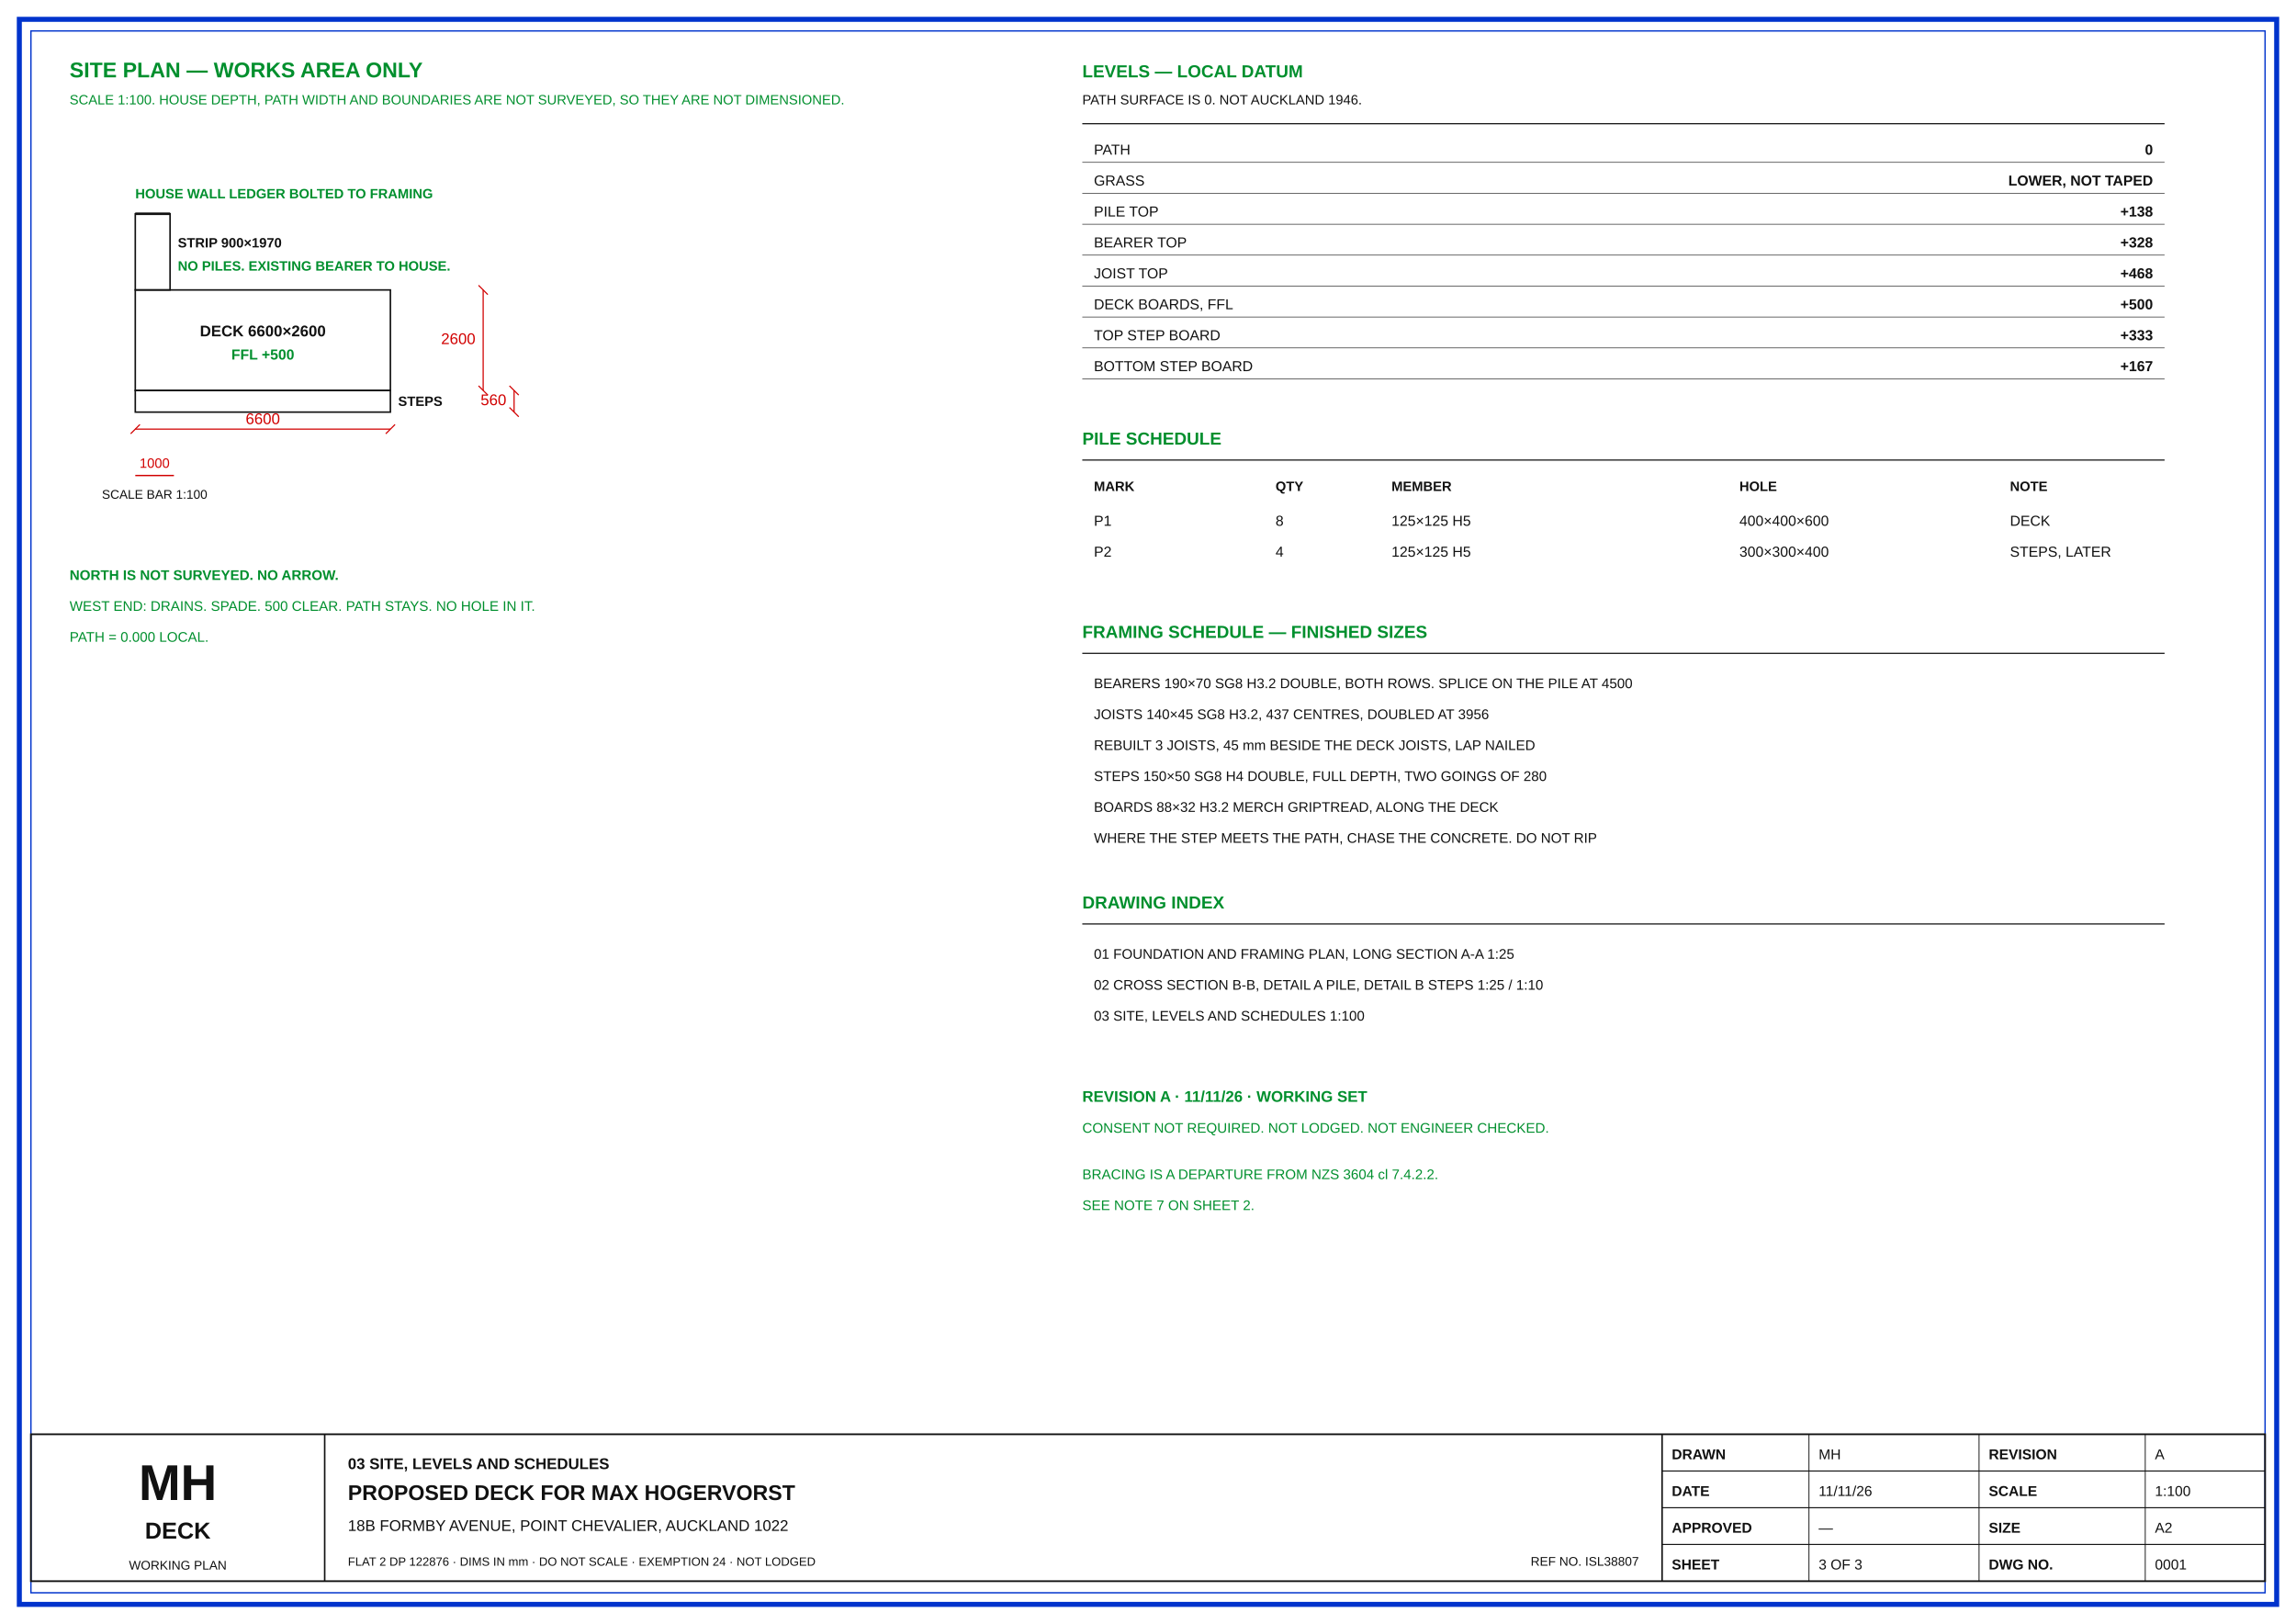
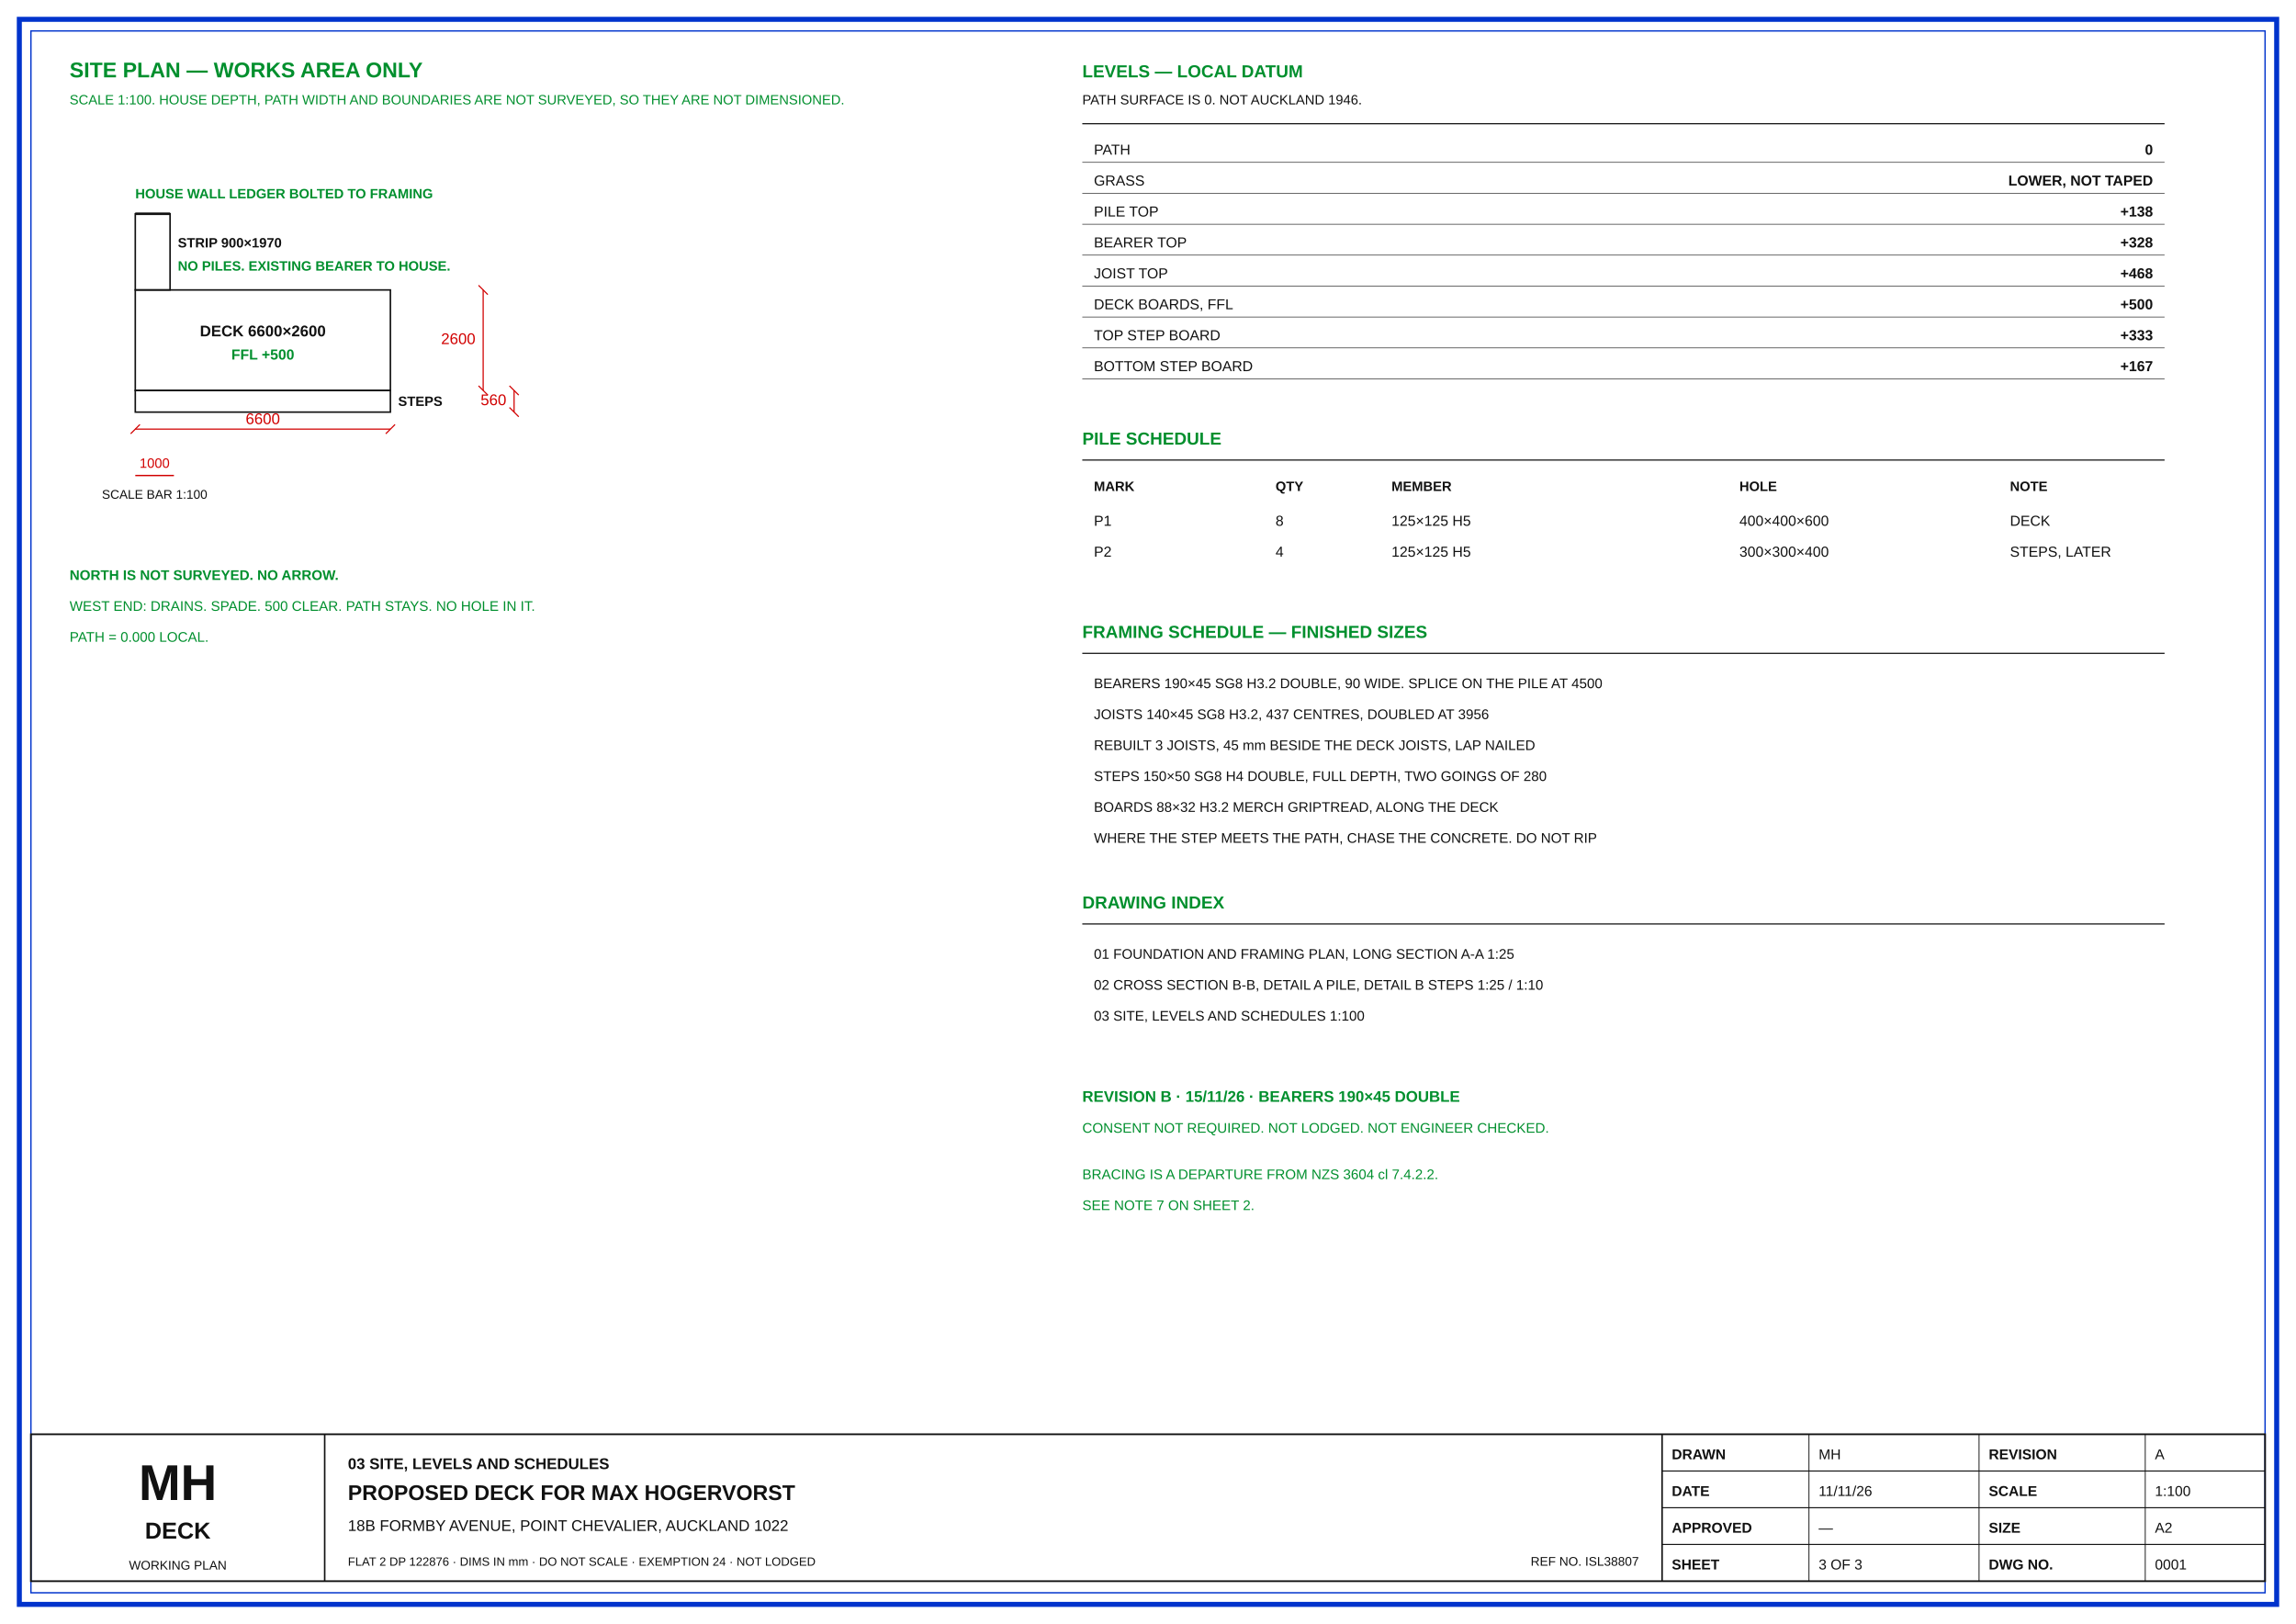
<svg xmlns="http://www.w3.org/2000/svg" viewBox="0 0 1188 840" role="img" aria-label="Sheet 3. Site of the works, levels and schedules. Ref ISL38807. Consent exempt, not lodged. Boundaries not surveyed.">
  <style>text{font-family:Arial,Helvetica,sans-serif}</style>
  <rect x="10.00" y="10.00" width="1168.00" height="820.00" fill="none" stroke="#0033cc" stroke-width="2.6" />
  <rect x="16.00" y="16.00" width="1156.00" height="808.00" fill="none" stroke="#0033cc" stroke-width="0.7" />
  <rect x="16.00" y="742.00" width="1156.00" height="76.00" fill="none" stroke="#111111" stroke-width="0.9" />
  <line x1="168.00" y1="742.00" x2="168.00" y2="818.00" stroke="#111111" stroke-width="0.8" fill="none" />
  <line x1="860.00" y1="742.00" x2="860.00" y2="818.00" stroke="#111111" stroke-width="0.8" fill="none" />
  <text x="92.00" y="776.00" font-size="26" font-weight="700" text-anchor="middle" fill="#111111">MH</text>
  <text x="92.00" y="796.00" font-size="12" font-weight="700" text-anchor="middle" fill="#111111">DECK</text>
  <text x="92.00" y="812.00" font-size="6.5" font-weight="500" text-anchor="middle" fill="#111111">WORKING PLAN</text>
  <text x="180.00" y="760.00" font-size="8" font-weight="700" text-anchor="start" fill="#111111">03  SITE, LEVELS AND SCHEDULES</text>
  <text x="180.00" y="776.00" font-size="11" font-weight="700" text-anchor="start" fill="#111111">PROPOSED DECK FOR MAX HOGERVORST</text>
  <text x="180.00" y="792.00" font-size="8" font-weight="500" text-anchor="start" fill="#111111">18B FORMBY AVENUE, POINT CHEVALIER, AUCKLAND 1022</text>
  <text x="180.00" y="810.00" font-size="6.2" font-weight="400" text-anchor="start" fill="#111111">FLAT 2 DP 122876 · DIMS IN mm · DO NOT SCALE · EXEMPTION 24 · NOT LODGED</text>
  <line x1="936.00" y1="742.00" x2="936.00" y2="761.00" stroke="#111111" stroke-width="0.45" fill="none" />
  <line x1="1024.00" y1="742.00" x2="1024.00" y2="761.00" stroke="#111111" stroke-width="0.45" fill="none" />
  <line x1="1110.00" y1="742.00" x2="1110.00" y2="761.00" stroke="#111111" stroke-width="0.45" fill="none" />
  <text x="865.00" y="754.92" font-size="7.4" font-weight="650" text-anchor="start" fill="#111111">DRAWN</text>
  <text x="941.00" y="754.92" font-size="7.4" font-weight="500" text-anchor="start" fill="#111111">MH</text>
  <text x="1029.00" y="754.92" font-size="7.4" font-weight="650" text-anchor="start" fill="#111111">REVISION</text>
  <text x="1115.00" y="754.92" font-size="7.4" font-weight="500" text-anchor="start" fill="#111111">A</text>
  <line x1="860.00" y1="761.00" x2="1172.00" y2="761.00" stroke="#111111" stroke-width="0.55" fill="none" />
  <line x1="936.00" y1="761.00" x2="936.00" y2="780.00" stroke="#111111" stroke-width="0.45" fill="none" />
  <line x1="1024.00" y1="761.00" x2="1024.00" y2="780.00" stroke="#111111" stroke-width="0.45" fill="none" />
  <line x1="1110.00" y1="761.00" x2="1110.00" y2="780.00" stroke="#111111" stroke-width="0.45" fill="none" />
  <text x="865.00" y="773.92" font-size="7.4" font-weight="650" text-anchor="start" fill="#111111">DATE</text>
  <text x="941.00" y="773.92" font-size="7.4" font-weight="500" text-anchor="start" fill="#111111">11/11/26</text>
  <text x="1029.00" y="773.92" font-size="7.4" font-weight="650" text-anchor="start" fill="#111111">SCALE</text>
  <text x="1115.00" y="773.92" font-size="7.4" font-weight="500" text-anchor="start" fill="#111111">1:100</text>
  <line x1="860.00" y1="780.00" x2="1172.00" y2="780.00" stroke="#111111" stroke-width="0.55" fill="none" />
  <line x1="936.00" y1="780.00" x2="936.00" y2="799.00" stroke="#111111" stroke-width="0.45" fill="none" />
  <line x1="1024.00" y1="780.00" x2="1024.00" y2="799.00" stroke="#111111" stroke-width="0.45" fill="none" />
  <line x1="1110.00" y1="780.00" x2="1110.00" y2="799.00" stroke="#111111" stroke-width="0.45" fill="none" />
  <text x="865.00" y="792.92" font-size="7.4" font-weight="650" text-anchor="start" fill="#111111">APPROVED</text>
  <text x="941.00" y="792.92" font-size="7.4" font-weight="500" text-anchor="start" fill="#111111">—</text>
  <text x="1029.00" y="792.92" font-size="7.4" font-weight="650" text-anchor="start" fill="#111111">SIZE</text>
  <text x="1115.00" y="792.92" font-size="7.4" font-weight="500" text-anchor="start" fill="#111111">A2</text>
  <line x1="860.00" y1="799.00" x2="1172.00" y2="799.00" stroke="#111111" stroke-width="0.55" fill="none" />
  <line x1="936.00" y1="799.00" x2="936.00" y2="818.00" stroke="#111111" stroke-width="0.45" fill="none" />
  <line x1="1024.00" y1="799.00" x2="1024.00" y2="818.00" stroke="#111111" stroke-width="0.45" fill="none" />
  <line x1="1110.00" y1="799.00" x2="1110.00" y2="818.00" stroke="#111111" stroke-width="0.45" fill="none" />
  <text x="865.00" y="811.92" font-size="7.4" font-weight="650" text-anchor="start" fill="#111111">SHEET</text>
  <text x="941.00" y="811.92" font-size="7.4" font-weight="500" text-anchor="start" fill="#111111">3 OF 3</text>
  <text x="1029.00" y="811.92" font-size="7.4" font-weight="650" text-anchor="start" fill="#111111">DWG NO.</text>
  <text x="1115.00" y="811.92" font-size="7.4" font-weight="500" text-anchor="start" fill="#111111">0001</text>
  <text x="848.00" y="810.00" font-size="6.5" font-weight="500" text-anchor="end" fill="#111111">REF NO. ISL38807</text>
  <text x="36.00" y="40.00" font-size="11" font-weight="700" text-anchor="start" fill="#008f2d">SITE PLAN — WORKS AREA ONLY</text>
  <text x="36.00" y="54.00" font-size="7" font-weight="500" text-anchor="start" fill="#008f2d">SCALE 1:100. HOUSE DEPTH, PATH WIDTH AND BOUNDARIES ARE NOT SURVEYED, SO THEY ARE NOT DIMENSIONED.</text>
  <line x1="70.00" y1="110.60" x2="88.00" y2="110.60" stroke="#111111" stroke-width="1.3" fill="none" />
  <text x="70.00" y="102.60" font-size="7" font-weight="600" text-anchor="start" fill="#008f2d">HOUSE WALL  LEDGER BOLTED TO FRAMING</text>
  <rect x="70.00" y="110.60" width="18.00" height="39.40" fill="none" stroke="#111111" stroke-width="0.8" />
  <text x="92.00" y="128.00" font-size="7" font-weight="600" text-anchor="start" fill="#111111">STRIP 900×1970</text>
  <text x="92.00" y="140.00" font-size="7" font-weight="600" text-anchor="start" fill="#008f2d">NO PILES. EXISTING BEARER TO HOUSE.</text>
  <rect x="70.00" y="150.00" width="132.00" height="52.00" fill="none" stroke="#111111" stroke-width="0.8" />
  <text x="136.00" y="174.00" font-size="8" font-weight="700" text-anchor="middle" fill="#111111">DECK 6600×2600</text>
  <text x="136.00" y="186.00" font-size="7.5" font-weight="600" text-anchor="middle" fill="#008f2d">FFL +500</text>
  <rect x="70.00" y="202.00" width="132.00" height="11.20" fill="none" stroke="#111111" stroke-width="0.8" />
  <text x="206.00" y="210.00" font-size="7" font-weight="600" text-anchor="start" fill="#111111">STEPS</text>
  <line x1="70.00" y1="222.00" x2="202.00" y2="222.00" stroke="#d10000" stroke-width="0.6" fill="none" />
  <line x1="67.60" y1="224.40" x2="72.40" y2="219.60" stroke="#d10000" stroke-width="0.6" fill="none" />
  <line x1="199.60" y1="224.40" x2="204.40" y2="219.60" stroke="#d10000" stroke-width="0.6" fill="none" />
  <text x="136.00" y="219.40" font-size="8" font-weight="500" text-anchor="middle" fill="#d10000">6600</text>
  <line x1="250.00" y1="150.00" x2="250.00" y2="202.00" stroke="#d10000" stroke-width="0.6" fill="none" />
  <line x1="247.60" y1="147.60" x2="252.40" y2="152.40" stroke="#d10000" stroke-width="0.6" fill="none" />
  <line x1="247.60" y1="199.60" x2="252.40" y2="204.40" stroke="#d10000" stroke-width="0.6" fill="none" />
  <text x="246.00" y="178.00" font-size="8" font-weight="500" text-anchor="end" fill="#d10000">2600</text>
  <line x1="266.00" y1="202.00" x2="266.00" y2="213.20" stroke="#d10000" stroke-width="0.6" fill="none" />
  <line x1="263.60" y1="199.60" x2="268.40" y2="204.40" stroke="#d10000" stroke-width="0.6" fill="none" />
  <line x1="263.60" y1="210.80" x2="268.40" y2="215.60" stroke="#d10000" stroke-width="0.6" fill="none" />
  <text x="262.00" y="209.60" font-size="8" font-weight="500" text-anchor="end" fill="#d10000">560</text>
  <line x1="70.00" y1="246.00" x2="90.00" y2="246.00" stroke="#d10000" stroke-width="0.7" fill="none" />
  <text x="80.00" y="242.00" font-size="7" font-weight="500" text-anchor="middle" fill="#d10000">1000</text>
  <text x="80.00" y="258.00" font-size="6.5" font-weight="500" text-anchor="middle" fill="#111111">SCALE BAR 1:100</text>
  <text x="36.00" y="300.00" font-size="7.2" font-weight="600" text-anchor="start" fill="#008f2d">NORTH IS NOT SURVEYED. NO ARROW.</text>
  <text x="36.00" y="316.00" font-size="7.2" font-weight="500" text-anchor="start" fill="#008f2d">WEST END: DRAINS. SPADE. 500 CLEAR. PATH STAYS. NO HOLE IN IT.</text>
  <text x="36.00" y="332.00" font-size="7.2" font-weight="500" text-anchor="start" fill="#008f2d">PATH = 0.000 LOCAL.</text>
  <text x="560.00" y="40.00" font-size="9" font-weight="700" text-anchor="start" fill="#008f2d">LEVELS — LOCAL DATUM</text>
  <text x="560.00" y="54.00" font-size="7" font-weight="500" text-anchor="start" fill="#111111">PATH SURFACE IS 0. NOT AUCKLAND 1946.</text>
  <line x1="560.00" y1="64.00" x2="1120.00" y2="64.00" stroke="#111111" stroke-width="0.6" fill="none" />
  <text x="566.00" y="80.00" font-size="7.5" font-weight="500" text-anchor="start" fill="#111111">PATH</text>
  <text x="1114.00" y="80.00" font-size="7.5" font-weight="600" text-anchor="end" fill="#111111">0</text>
  <line x1="560.00" y1="84.00" x2="1120.00" y2="84.00" stroke="#111111" stroke-width="0.3" fill="none" />
  <text x="566.00" y="96.00" font-size="7.5" font-weight="500" text-anchor="start" fill="#111111">GRASS</text>
  <text x="1114.00" y="96.00" font-size="7.5" font-weight="600" text-anchor="end" fill="#111111">LOWER, NOT TAPED</text>
  <line x1="560.00" y1="100.00" x2="1120.00" y2="100.00" stroke="#111111" stroke-width="0.3" fill="none" />
  <text x="566.00" y="112.00" font-size="7.5" font-weight="500" text-anchor="start" fill="#111111">PILE TOP</text>
  <text x="1114.00" y="112.00" font-size="7.5" font-weight="600" text-anchor="end" fill="#111111">+138</text>
  <line x1="560.00" y1="116.00" x2="1120.00" y2="116.00" stroke="#111111" stroke-width="0.3" fill="none" />
  <text x="566.00" y="128.00" font-size="7.5" font-weight="500" text-anchor="start" fill="#111111">BEARER TOP</text>
  <text x="1114.00" y="128.00" font-size="7.5" font-weight="600" text-anchor="end" fill="#111111">+328</text>
  <line x1="560.00" y1="132.00" x2="1120.00" y2="132.00" stroke="#111111" stroke-width="0.3" fill="none" />
  <text x="566.00" y="144.00" font-size="7.5" font-weight="500" text-anchor="start" fill="#111111">JOIST TOP</text>
  <text x="1114.00" y="144.00" font-size="7.5" font-weight="600" text-anchor="end" fill="#111111">+468</text>
  <line x1="560.00" y1="148.00" x2="1120.00" y2="148.00" stroke="#111111" stroke-width="0.3" fill="none" />
  <text x="566.00" y="160.00" font-size="7.5" font-weight="500" text-anchor="start" fill="#111111">DECK BOARDS, FFL</text>
  <text x="1114.00" y="160.00" font-size="7.5" font-weight="600" text-anchor="end" fill="#111111">+500</text>
  <line x1="560.00" y1="164.00" x2="1120.00" y2="164.00" stroke="#111111" stroke-width="0.3" fill="none" />
  <text x="566.00" y="176.00" font-size="7.5" font-weight="500" text-anchor="start" fill="#111111">TOP STEP BOARD</text>
  <text x="1114.00" y="176.00" font-size="7.5" font-weight="600" text-anchor="end" fill="#111111">+333</text>
  <line x1="560.00" y1="180.00" x2="1120.00" y2="180.00" stroke="#111111" stroke-width="0.3" fill="none" />
  <text x="566.00" y="192.00" font-size="7.5" font-weight="500" text-anchor="start" fill="#111111">BOTTOM STEP BOARD</text>
  <text x="1114.00" y="192.00" font-size="7.5" font-weight="600" text-anchor="end" fill="#111111">+167</text>
  <line x1="560.00" y1="196.00" x2="1120.00" y2="196.00" stroke="#111111" stroke-width="0.3" fill="none" />
  <text x="560.00" y="230.00" font-size="9" font-weight="700" text-anchor="start" fill="#008f2d">PILE SCHEDULE</text>
  <line x1="560.00" y1="238.00" x2="1120.00" y2="238.00" stroke="#111111" stroke-width="0.6" fill="none" />
  <text x="566.00" y="254.00" font-size="7" font-weight="700" text-anchor="start" fill="#111111">MARK</text>
  <text x="660.00" y="254.00" font-size="7" font-weight="700" text-anchor="start" fill="#111111">QTY</text>
  <text x="720.00" y="254.00" font-size="7" font-weight="700" text-anchor="start" fill="#111111">MEMBER</text>
  <text x="900.00" y="254.00" font-size="7" font-weight="700" text-anchor="start" fill="#111111">HOLE</text>
  <text x="1040.00" y="254.00" font-size="7" font-weight="700" text-anchor="start" fill="#111111">NOTE</text>
  <text x="566.00" y="272.00" font-size="7.5" font-weight="500" text-anchor="start" fill="#111111">P1</text>
  <text x="660.00" y="272.00" font-size="7.5" font-weight="500" text-anchor="start" fill="#111111">8</text>
  <text x="720.00" y="272.00" font-size="7.5" font-weight="500" text-anchor="start" fill="#111111">125×125 H5</text>
  <text x="900.00" y="272.00" font-size="7.5" font-weight="500" text-anchor="start" fill="#111111">400×400×600</text>
  <text x="1040.00" y="272.00" font-size="7.5" font-weight="500" text-anchor="start" fill="#111111">DECK</text>
  <text x="566.00" y="288.00" font-size="7.5" font-weight="500" text-anchor="start" fill="#111111">P2</text>
  <text x="660.00" y="288.00" font-size="7.5" font-weight="500" text-anchor="start" fill="#111111">4</text>
  <text x="720.00" y="288.00" font-size="7.5" font-weight="500" text-anchor="start" fill="#111111">125×125 H5</text>
  <text x="900.00" y="288.00" font-size="7.5" font-weight="500" text-anchor="start" fill="#111111">300×300×400</text>
  <text x="1040.00" y="288.00" font-size="7.5" font-weight="500" text-anchor="start" fill="#111111">STEPS, LATER</text>
  <text x="560.00" y="330.00" font-size="9" font-weight="700" text-anchor="start" fill="#008f2d">FRAMING SCHEDULE — FINISHED SIZES</text>
  <line x1="560.00" y1="338.00" x2="1120.00" y2="338.00" stroke="#111111" stroke-width="0.6" fill="none" />
-   <text x="566.00" y="356.00" font-size="7.2" font-weight="500" text-anchor="start" fill="#111111">BEARERS  190×70 SG8 H3.2 DOUBLE, BOTH ROWS. SPLICE ON THE PILE AT 4500</text>
+   <text x="566.00" y="356.00" font-size="7.2" font-weight="500" text-anchor="start" fill="#111111">BEARERS  190×45 SG8 H3.2 DOUBLE, 90 WIDE. SPLICE ON THE PILE AT 4500</text>
  <text x="566.00" y="372.00" font-size="7.2" font-weight="500" text-anchor="start" fill="#111111">JOISTS  140×45 SG8 H3.2, 437 CENTRES, DOUBLED AT 3956</text>
  <text x="566.00" y="388.00" font-size="7.2" font-weight="500" text-anchor="start" fill="#111111">REBUILT  3 JOISTS, 45 mm BESIDE THE DECK JOISTS, LAP NAILED</text>
  <text x="566.00" y="404.00" font-size="7.2" font-weight="500" text-anchor="start" fill="#111111">STEPS  150×50 SG8 H4 DOUBLE, FULL DEPTH, TWO GOINGS OF 280</text>
  <text x="566.00" y="420.00" font-size="7.2" font-weight="500" text-anchor="start" fill="#111111">BOARDS  88×32 H3.2 MERCH GRIPTREAD, ALONG THE DECK</text>
  <text x="566.00" y="436.00" font-size="7.2" font-weight="500" text-anchor="start" fill="#111111">WHERE THE STEP MEETS THE PATH, CHASE THE CONCRETE. DO NOT RIP</text>
  <text x="560.00" y="470.00" font-size="9" font-weight="700" text-anchor="start" fill="#008f2d">DRAWING INDEX</text>
  <line x1="560.00" y1="478.00" x2="1120.00" y2="478.00" stroke="#111111" stroke-width="0.6" fill="none" />
  <text x="566.00" y="496.00" font-size="7.2" font-weight="500" text-anchor="start" fill="#111111">01  FOUNDATION AND FRAMING PLAN, LONG SECTION A-A   1:25</text>
  <text x="566.00" y="512.00" font-size="7.2" font-weight="500" text-anchor="start" fill="#111111">02  CROSS SECTION B-B, DETAIL A PILE, DETAIL B STEPS  1:25 / 1:10</text>
  <text x="566.00" y="528.00" font-size="7.2" font-weight="500" text-anchor="start" fill="#111111">03  SITE, LEVELS AND SCHEDULES   1:100</text>
-   <text x="560.00" y="570.00" font-size="8" font-weight="700" text-anchor="start" fill="#008f2d">REVISION A  ·  11/11/26  ·  WORKING SET</text>
+   <text x="560.00" y="570.00" font-size="8" font-weight="700" text-anchor="start" fill="#008f2d">REVISION B  ·  15/11/26  ·  BEARERS 190×45 DOUBLE</text>
  <text x="560.00" y="586.00" font-size="7.2" font-weight="500" text-anchor="start" fill="#008f2d">CONSENT NOT REQUIRED. NOT LODGED. NOT ENGINEER CHECKED.</text>
  <text x="560.00" y="610.00" font-size="7.2" font-weight="500" text-anchor="start" fill="#008f2d">BRACING IS A DEPARTURE FROM NZS 3604 cl 7.4.2.2.</text>
  <text x="560.00" y="626.00" font-size="7.2" font-weight="500" text-anchor="start" fill="#008f2d">SEE NOTE 7 ON SHEET 2.</text>
</svg>
